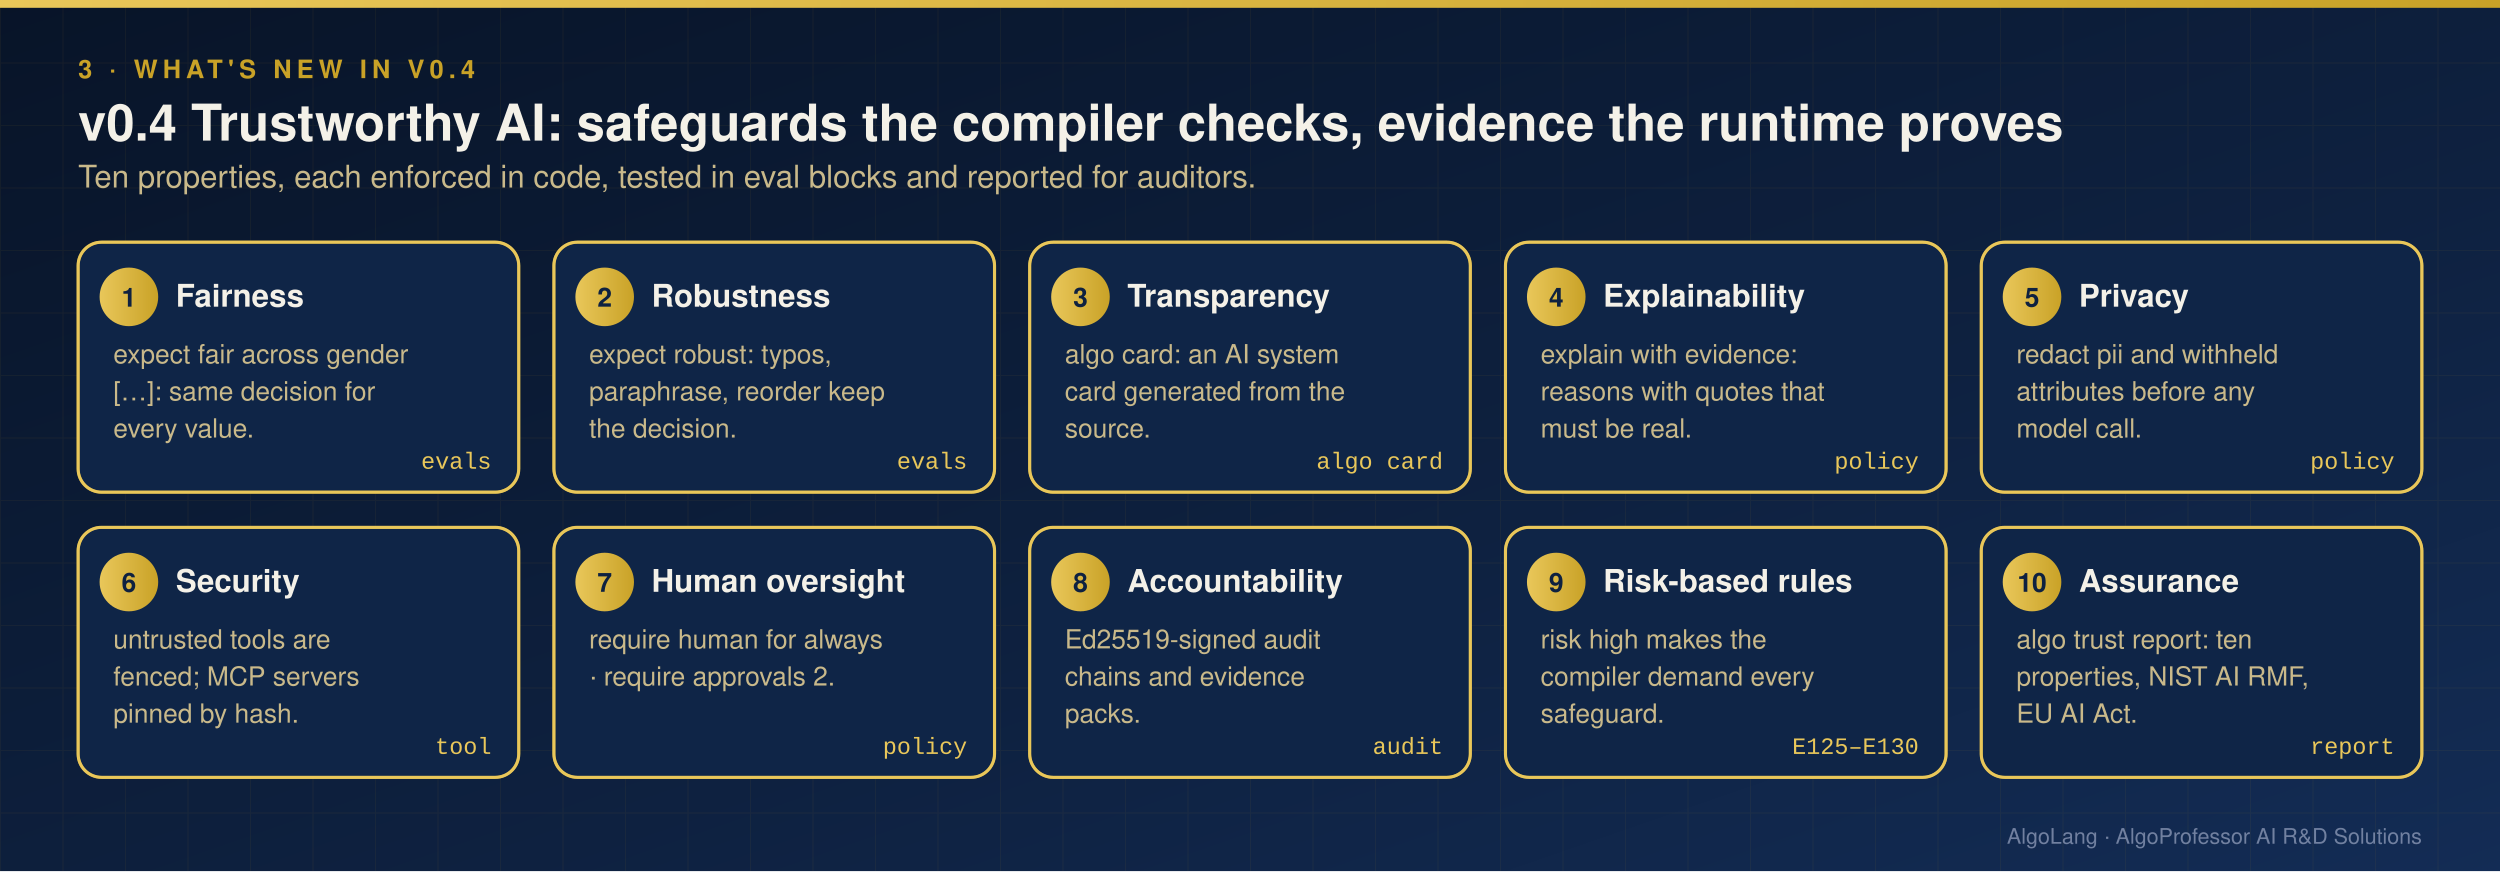
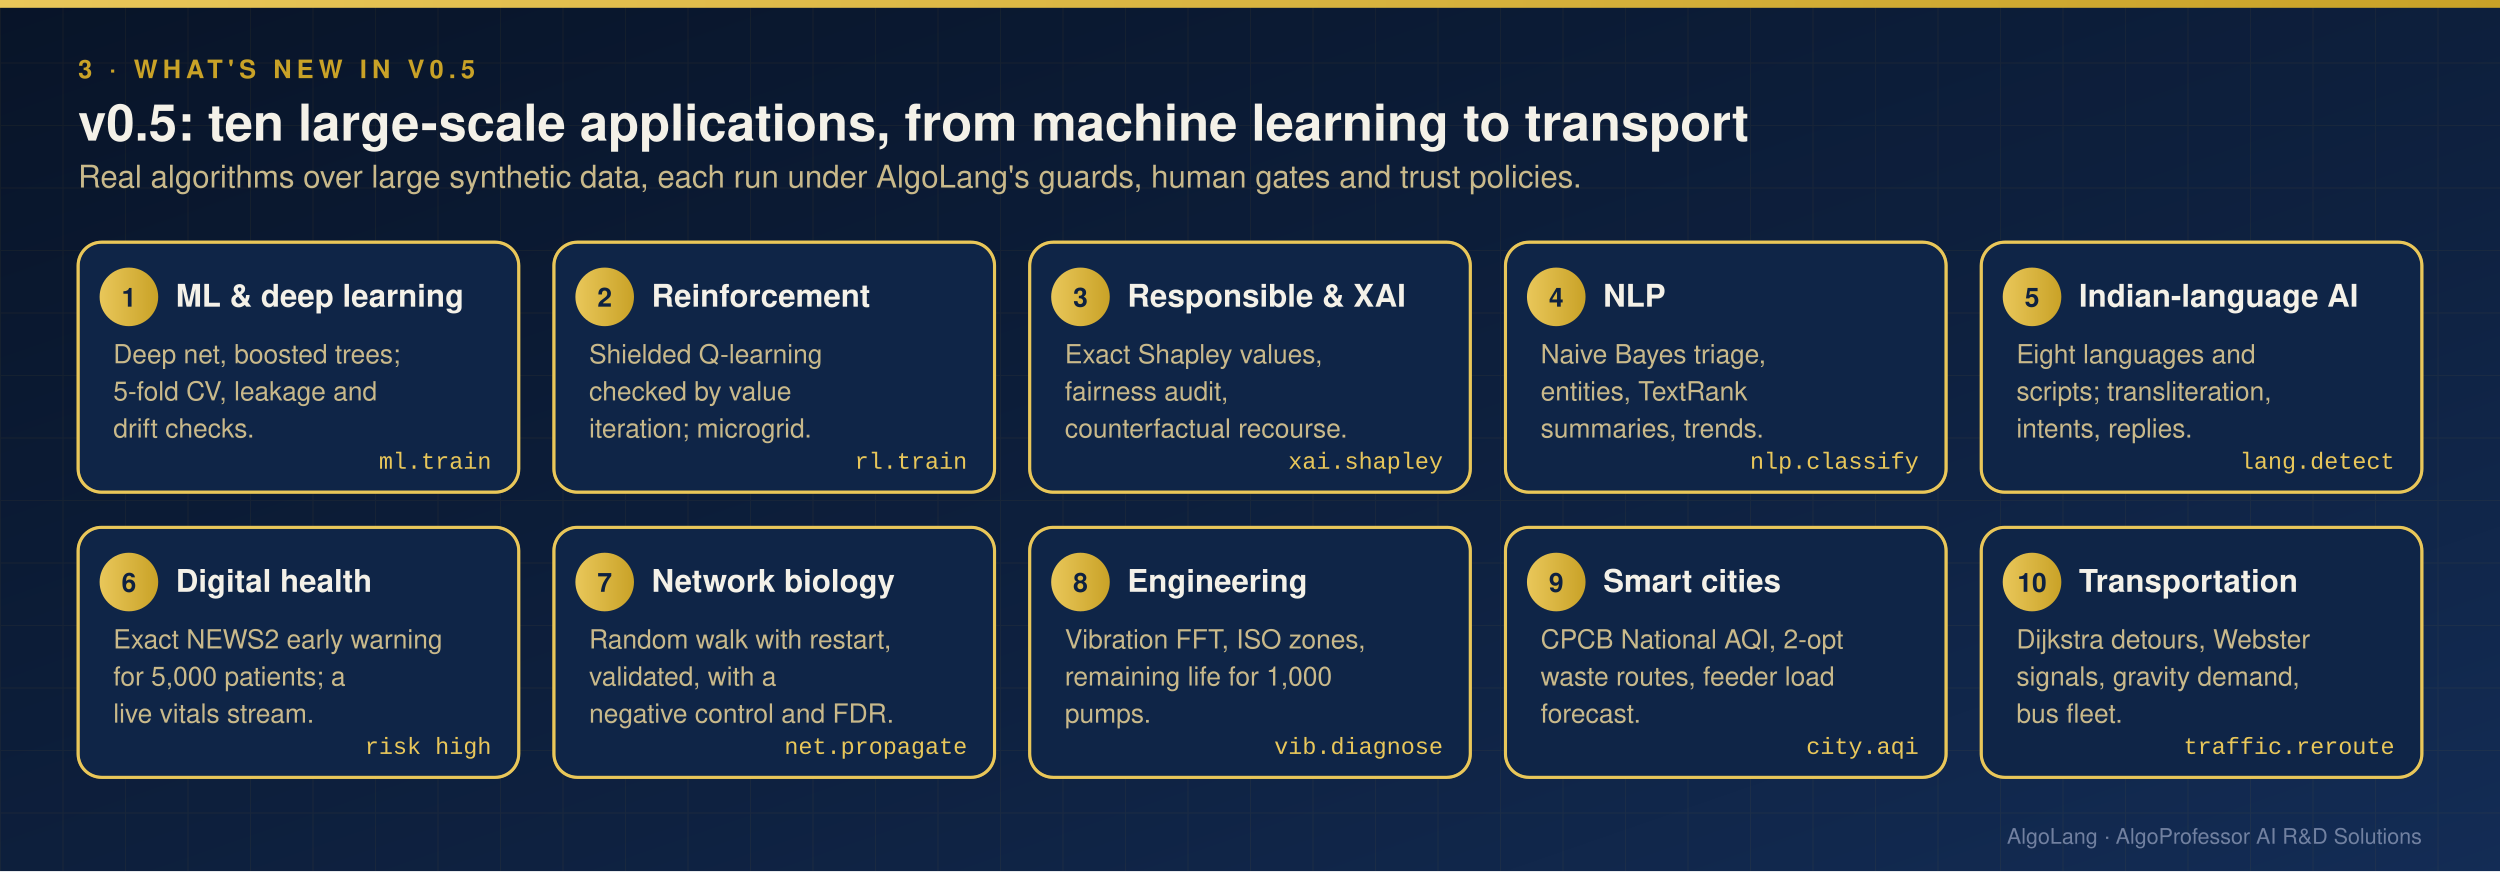
- <svg xmlns="http://www.w3.org/2000/svg" viewBox="0 0 1280 446" width="1280" height="446" role="img" aria-label="v0.4 Trustworthy AI: safeguards the compiler checks, evidence the runtime proves">
+ <svg xmlns="http://www.w3.org/2000/svg" viewBox="0 0 1280 446" width="1280" height="446" role="img" aria-label="v0.5: ten large-scale applications, from machine learning to transport">
  <defs>
    <linearGradient id="bg" x1="0" y1="0" x2="1" y2="1">
      <stop offset="0" stop-color="#081428" />
      <stop offset=".6" stop-color="#0e2140" />
      <stop offset="1" stop-color="#132c55" />
    </linearGradient>
    <linearGradient id="gold" x1="0" x2="1">
      <stop offset="0" stop-color="#e9c75a" />
      <stop offset="1" stop-color="#c9a227" />
    </linearGradient>
    <pattern id="grid" width="32" height="32" patternUnits="userSpaceOnUse">
      <path d="M32 0H0V32" fill="none" stroke="#c9a227" stroke-opacity=".06" />
    </pattern>
    <filter id="soft" x="-50%" y="-50%" width="200%" height="200%">
      <feGaussianBlur stdDeviation="2.5" result="b" />
      <feMerge>
        <feMergeNode in="b" />
        <feMergeNode in="SourceGraphic" />
      </feMerge>
    </filter>
  </defs>
  <style>
    text { font-family: "Segoe UI", "Helvetica Neue", Helvetica, Arial, sans-serif; }
    .mono { font-family: "SFMono-Regular", Consolas, "Liberation Mono", Menlo, monospace; }
    .wire { fill: none; stroke: #c9a227; stroke-width: 2; stroke-dasharray: 6 6; animation: dash 1.1s linear infinite; }
    .ctl { fill: none; stroke: #8fd3ff; stroke-opacity: .55; stroke-width: 1.4; stroke-dasharray: 3 5; animation: dash 2.2s linear infinite; }
    .card { fill: #0f2547; stroke: #c9a227; stroke-opacity: .75; stroke-width: 1.4; }
    .glow { animation: glow 3.6s ease-in-out infinite; }
    .rise { animation: rise 1.2s cubic-bezier(.2,.8,.2,1) both; }
    .fade { opacity: 0; animation: fade 7s ease-in-out infinite; }
    .pulse { animation: pulse 2.4s ease-in-out infinite; }
    @keyframes dash { to { stroke-dashoffset: -24; } }
    @keyframes glow { 0%, 100% { stroke-opacity: .35; } 50% { stroke-opacity: 1; } }
    @keyframes rise { from { transform: translateY(12px); } to { transform: none; } }
    @keyframes fade { 0%, 6% { opacity: 0; } 14%, 88% { opacity: 1; } 100% { opacity: 0; } }
    @keyframes pulse { 0%, 100% { opacity: .55; } 50% { opacity: 1; } }
    
    @media (prefers-reduced-motion: reduce) { * { animation: none !important; } .fade { opacity: 1; } }
  </style>
  <rect width="1280" height="446" fill="url(#bg)" />
  <rect width="1280" height="446" fill="url(#grid)" />
  <rect width="1280" height="4" fill="url(#gold)" />
-   <text x="40" y="40" fill="#c9a227" font-size="13" letter-spacing="2.6" font-weight="700">3 · WHAT'S NEW IN V0.4</text>
-   <text x="40" y="72" fill="#f4f1e8" font-size="26" font-weight="700">v0.4 Trustworthy AI: safeguards the compiler checks, evidence the runtime proves</text>
-   <text x="40" y="96" fill="#c9b98a" font-size="16">Ten properties, each enforced in code, tested in eval blocks and reported for auditors.</text>
+   <text x="40" y="40" fill="#c9a227" font-size="13" letter-spacing="2.6" font-weight="700">3 · WHAT'S NEW IN V0.5</text>
+   <text x="40" y="72" fill="#f4f1e8" font-size="26" font-weight="700">v0.5: ten large-scale applications, from machine learning to transport</text>
+   <text x="40" y="96" fill="#c9b98a" font-size="16">Real algorithms over large synthetic data, each run under AlgoLang's guards, human gates and trust policies.</text>
  <g class="rise" style="animation-delay:0.00s">
    <rect x="40.0" y="124" width="225.6" height="128" rx="12" class="card" />
    <rect x="40.0" y="124" width="225.6" height="128" rx="12" fill="none" stroke="#e9c75a" stroke-width="1.6" class="glow" style="animation-delay:0.00s" />
    <circle cx="66.0" cy="152" r="15" fill="url(#gold)" />
    <text x="66.0" y="157" fill="#0e2140" font-size="13.5" font-weight="800" text-anchor="middle">1</text>
-     <text x="90.0" y="157" fill="#f4f1e8" font-size="16" font-weight="700">Fairness</text>
-     <text x="58.0" y="186" fill="#c9b98a" font-size="13.5">expect fair across gender</text>
-     <text x="58.0" y="205" fill="#c9b98a" font-size="13.5">[…]: same decision for</text>
-     <text x="58.0" y="224" fill="#c9b98a" font-size="13.5">every value.</text>
-     <text x="251.6" y="240" fill="#e9c75a" font-size="12" text-anchor="end" class="mono">evals</text>
+     <text x="90.0" y="157" fill="#f4f1e8" font-size="16" font-weight="700">ML &amp; deep learning</text>
+     <text x="58.0" y="186" fill="#c9b98a" font-size="13.5">Deep net, boosted trees;</text>
+     <text x="58.0" y="205" fill="#c9b98a" font-size="13.5">5-fold CV, leakage and</text>
+     <text x="58.0" y="224" fill="#c9b98a" font-size="13.5">drift checks.</text>
+     <text x="251.6" y="240" fill="#e9c75a" font-size="12" text-anchor="end" class="mono">ml.train</text>
  </g>
  <g class="rise" style="animation-delay:0.08s">
    <rect x="283.6" y="124" width="225.6" height="128" rx="12" class="card" />
    <rect x="283.6" y="124" width="225.6" height="128" rx="12" fill="none" stroke="#e9c75a" stroke-width="1.6" class="glow" style="animation-delay:0.12s" />
    <circle cx="309.6" cy="152" r="15" fill="url(#gold)" />
    <text x="309.6" y="157" fill="#0e2140" font-size="13.5" font-weight="800" text-anchor="middle">2</text>
-     <text x="333.6" y="157" fill="#f4f1e8" font-size="16" font-weight="700">Robustness</text>
-     <text x="301.6" y="186" fill="#c9b98a" font-size="13.5">expect robust: typos,</text>
-     <text x="301.6" y="205" fill="#c9b98a" font-size="13.5">paraphrase, reorder keep</text>
-     <text x="301.6" y="224" fill="#c9b98a" font-size="13.5">the decision.</text>
-     <text x="495.2" y="240" fill="#e9c75a" font-size="12" text-anchor="end" class="mono">evals</text>
+     <text x="333.6" y="157" fill="#f4f1e8" font-size="16" font-weight="700">Reinforcement</text>
+     <text x="301.6" y="186" fill="#c9b98a" font-size="13.5">Shielded Q-learning</text>
+     <text x="301.6" y="205" fill="#c9b98a" font-size="13.5">checked by value</text>
+     <text x="301.6" y="224" fill="#c9b98a" font-size="13.5">iteration; microgrid.</text>
+     <text x="495.2" y="240" fill="#e9c75a" font-size="12" text-anchor="end" class="mono">rl.train</text>
  </g>
  <g class="rise" style="animation-delay:0.16s">
    <rect x="527.2" y="124" width="225.6" height="128" rx="12" class="card" />
    <rect x="527.2" y="124" width="225.6" height="128" rx="12" fill="none" stroke="#e9c75a" stroke-width="1.6" class="glow" style="animation-delay:0.24s" />
    <circle cx="553.2" cy="152" r="15" fill="url(#gold)" />
    <text x="553.2" y="157" fill="#0e2140" font-size="13.5" font-weight="800" text-anchor="middle">3</text>
-     <text x="577.2" y="157" fill="#f4f1e8" font-size="16" font-weight="700">Transparency</text>
-     <text x="545.2" y="186" fill="#c9b98a" font-size="13.5">algo card: an AI system</text>
-     <text x="545.2" y="205" fill="#c9b98a" font-size="13.5">card generated from the</text>
-     <text x="545.2" y="224" fill="#c9b98a" font-size="13.5">source.</text>
-     <text x="738.8" y="240" fill="#e9c75a" font-size="12" text-anchor="end" class="mono">algo card</text>
+     <text x="577.2" y="157" fill="#f4f1e8" font-size="16" font-weight="700">Responsible &amp; XAI</text>
+     <text x="545.2" y="186" fill="#c9b98a" font-size="13.5">Exact Shapley values,</text>
+     <text x="545.2" y="205" fill="#c9b98a" font-size="13.5">fairness audit,</text>
+     <text x="545.2" y="224" fill="#c9b98a" font-size="13.5">counterfactual recourse.</text>
+     <text x="738.8" y="240" fill="#e9c75a" font-size="12" text-anchor="end" class="mono">xai.shapley</text>
  </g>
  <g class="rise" style="animation-delay:0.24s">
    <rect x="770.8" y="124" width="225.6" height="128" rx="12" class="card" />
    <rect x="770.8" y="124" width="225.6" height="128" rx="12" fill="none" stroke="#e9c75a" stroke-width="1.6" class="glow" style="animation-delay:0.36s" />
    <circle cx="796.8" cy="152" r="15" fill="url(#gold)" />
    <text x="796.8" y="157" fill="#0e2140" font-size="13.5" font-weight="800" text-anchor="middle">4</text>
-     <text x="820.8" y="157" fill="#f4f1e8" font-size="16" font-weight="700">Explainability</text>
-     <text x="788.8" y="186" fill="#c9b98a" font-size="13.5">explain with evidence:</text>
-     <text x="788.8" y="205" fill="#c9b98a" font-size="13.5">reasons with quotes that</text>
-     <text x="788.8" y="224" fill="#c9b98a" font-size="13.5">must be real.</text>
-     <text x="982.4" y="240" fill="#e9c75a" font-size="12" text-anchor="end" class="mono">policy</text>
+     <text x="820.8" y="157" fill="#f4f1e8" font-size="16" font-weight="700">NLP</text>
+     <text x="788.8" y="186" fill="#c9b98a" font-size="13.5">Naive Bayes triage,</text>
+     <text x="788.8" y="205" fill="#c9b98a" font-size="13.5">entities, TextRank</text>
+     <text x="788.8" y="224" fill="#c9b98a" font-size="13.5">summaries, trends.</text>
+     <text x="982.4" y="240" fill="#e9c75a" font-size="12" text-anchor="end" class="mono">nlp.classify</text>
  </g>
  <g class="rise" style="animation-delay:0.32s">
    <rect x="1014.4" y="124" width="225.6" height="128" rx="12" class="card" />
    <rect x="1014.4" y="124" width="225.6" height="128" rx="12" fill="none" stroke="#e9c75a" stroke-width="1.6" class="glow" style="animation-delay:0.48s" />
    <circle cx="1040.4" cy="152" r="15" fill="url(#gold)" />
    <text x="1040.4" y="157" fill="#0e2140" font-size="13.5" font-weight="800" text-anchor="middle">5</text>
-     <text x="1064.4" y="157" fill="#f4f1e8" font-size="16" font-weight="700">Privacy</text>
-     <text x="1032.4" y="186" fill="#c9b98a" font-size="13.5">redact pii and withheld</text>
-     <text x="1032.4" y="205" fill="#c9b98a" font-size="13.5">attributes before any</text>
-     <text x="1032.4" y="224" fill="#c9b98a" font-size="13.5">model call.</text>
-     <text x="1226.0" y="240" fill="#e9c75a" font-size="12" text-anchor="end" class="mono">policy</text>
+     <text x="1064.4" y="157" fill="#f4f1e8" font-size="16" font-weight="700">Indian-language AI</text>
+     <text x="1032.4" y="186" fill="#c9b98a" font-size="13.5">Eight languages and</text>
+     <text x="1032.4" y="205" fill="#c9b98a" font-size="13.5">scripts; transliteration,</text>
+     <text x="1032.4" y="224" fill="#c9b98a" font-size="13.5">intents, replies.</text>
+     <text x="1226.0" y="240" fill="#e9c75a" font-size="12" text-anchor="end" class="mono">lang.detect</text>
  </g>
  <g class="rise" style="animation-delay:0.40s">
    <rect x="40.0" y="270" width="225.6" height="128" rx="12" class="card" />
    <rect x="40.0" y="270" width="225.6" height="128" rx="12" fill="none" stroke="#e9c75a" stroke-width="1.6" class="glow" style="animation-delay:0.60s" />
    <circle cx="66.0" cy="298" r="15" fill="url(#gold)" />
    <text x="66.0" y="303" fill="#0e2140" font-size="13.5" font-weight="800" text-anchor="middle">6</text>
-     <text x="90.0" y="303" fill="#f4f1e8" font-size="16" font-weight="700">Security</text>
-     <text x="58.0" y="332" fill="#c9b98a" font-size="13.5">untrusted tools are</text>
-     <text x="58.0" y="351" fill="#c9b98a" font-size="13.5">fenced; MCP servers</text>
-     <text x="58.0" y="370" fill="#c9b98a" font-size="13.5">pinned by hash.</text>
-     <text x="251.6" y="386" fill="#e9c75a" font-size="12" text-anchor="end" class="mono">tool</text>
+     <text x="90.0" y="303" fill="#f4f1e8" font-size="16" font-weight="700">Digital health</text>
+     <text x="58.0" y="332" fill="#c9b98a" font-size="13.5">Exact NEWS2 early warning</text>
+     <text x="58.0" y="351" fill="#c9b98a" font-size="13.5">for 5,000 patients; a</text>
+     <text x="58.0" y="370" fill="#c9b98a" font-size="13.5">live vitals stream.</text>
+     <text x="251.6" y="386" fill="#e9c75a" font-size="12" text-anchor="end" class="mono">risk high</text>
  </g>
  <g class="rise" style="animation-delay:0.48s">
    <rect x="283.6" y="270" width="225.6" height="128" rx="12" class="card" />
    <rect x="283.6" y="270" width="225.6" height="128" rx="12" fill="none" stroke="#e9c75a" stroke-width="1.6" class="glow" style="animation-delay:0.72s" />
    <circle cx="309.6" cy="298" r="15" fill="url(#gold)" />
    <text x="309.6" y="303" fill="#0e2140" font-size="13.5" font-weight="800" text-anchor="middle">7</text>
-     <text x="333.6" y="303" fill="#f4f1e8" font-size="16" font-weight="700">Human oversight</text>
-     <text x="301.6" y="332" fill="#c9b98a" font-size="13.5">require human for always</text>
-     <text x="301.6" y="351" fill="#c9b98a" font-size="13.5">· require approvals 2.</text>
-     <text x="495.2" y="386" fill="#e9c75a" font-size="12" text-anchor="end" class="mono">policy</text>
+     <text x="333.6" y="303" fill="#f4f1e8" font-size="16" font-weight="700">Network biology</text>
+     <text x="301.6" y="332" fill="#c9b98a" font-size="13.5">Random walk with restart,</text>
+     <text x="301.6" y="351" fill="#c9b98a" font-size="13.5">validated, with a</text>
+     <text x="301.6" y="370" fill="#c9b98a" font-size="13.5">negative control and FDR.</text>
+     <text x="495.2" y="386" fill="#e9c75a" font-size="12" text-anchor="end" class="mono">net.propagate</text>
  </g>
  <g class="rise" style="animation-delay:0.56s">
    <rect x="527.2" y="270" width="225.6" height="128" rx="12" class="card" />
    <rect x="527.2" y="270" width="225.6" height="128" rx="12" fill="none" stroke="#e9c75a" stroke-width="1.6" class="glow" style="animation-delay:0.84s" />
    <circle cx="553.2" cy="298" r="15" fill="url(#gold)" />
    <text x="553.2" y="303" fill="#0e2140" font-size="13.5" font-weight="800" text-anchor="middle">8</text>
-     <text x="577.2" y="303" fill="#f4f1e8" font-size="16" font-weight="700">Accountability</text>
-     <text x="545.2" y="332" fill="#c9b98a" font-size="13.5">Ed25519-signed audit</text>
-     <text x="545.2" y="351" fill="#c9b98a" font-size="13.5">chains and evidence</text>
-     <text x="545.2" y="370" fill="#c9b98a" font-size="13.5">packs.</text>
-     <text x="738.8" y="386" fill="#e9c75a" font-size="12" text-anchor="end" class="mono">audit</text>
+     <text x="577.2" y="303" fill="#f4f1e8" font-size="16" font-weight="700">Engineering</text>
+     <text x="545.2" y="332" fill="#c9b98a" font-size="13.5">Vibration FFT, ISO zones,</text>
+     <text x="545.2" y="351" fill="#c9b98a" font-size="13.5">remaining life for 1,000</text>
+     <text x="545.2" y="370" fill="#c9b98a" font-size="13.5">pumps.</text>
+     <text x="738.8" y="386" fill="#e9c75a" font-size="12" text-anchor="end" class="mono">vib.diagnose</text>
  </g>
  <g class="rise" style="animation-delay:0.64s">
    <rect x="770.8" y="270" width="225.6" height="128" rx="12" class="card" />
    <rect x="770.8" y="270" width="225.6" height="128" rx="12" fill="none" stroke="#e9c75a" stroke-width="1.6" class="glow" style="animation-delay:0.96s" />
    <circle cx="796.8" cy="298" r="15" fill="url(#gold)" />
    <text x="796.8" y="303" fill="#0e2140" font-size="13.5" font-weight="800" text-anchor="middle">9</text>
-     <text x="820.8" y="303" fill="#f4f1e8" font-size="16" font-weight="700">Risk-based rules</text>
-     <text x="788.8" y="332" fill="#c9b98a" font-size="13.5">risk high makes the</text>
-     <text x="788.8" y="351" fill="#c9b98a" font-size="13.5">compiler demand every</text>
-     <text x="788.8" y="370" fill="#c9b98a" font-size="13.5">safeguard.</text>
-     <text x="982.4" y="386" fill="#e9c75a" font-size="12" text-anchor="end" class="mono">E125–E130</text>
+     <text x="820.8" y="303" fill="#f4f1e8" font-size="16" font-weight="700">Smart cities</text>
+     <text x="788.8" y="332" fill="#c9b98a" font-size="13.5">CPCB National AQI, 2-opt</text>
+     <text x="788.8" y="351" fill="#c9b98a" font-size="13.5">waste routes, feeder load</text>
+     <text x="788.8" y="370" fill="#c9b98a" font-size="13.5">forecast.</text>
+     <text x="982.4" y="386" fill="#e9c75a" font-size="12" text-anchor="end" class="mono">city.aqi</text>
  </g>
  <g class="rise" style="animation-delay:0.72s">
    <rect x="1014.4" y="270" width="225.6" height="128" rx="12" class="card" />
    <rect x="1014.4" y="270" width="225.6" height="128" rx="12" fill="none" stroke="#e9c75a" stroke-width="1.6" class="glow" style="animation-delay:1.08s" />
    <circle cx="1040.4" cy="298" r="15" fill="url(#gold)" />
    <text x="1040.4" y="303" fill="#0e2140" font-size="13.5" font-weight="800" text-anchor="middle">10</text>
-     <text x="1064.4" y="303" fill="#f4f1e8" font-size="16" font-weight="700">Assurance</text>
-     <text x="1032.4" y="332" fill="#c9b98a" font-size="13.5">algo trust report: ten</text>
-     <text x="1032.4" y="351" fill="#c9b98a" font-size="13.5">properties, NIST AI RMF,</text>
-     <text x="1032.4" y="370" fill="#c9b98a" font-size="13.5">EU AI Act.</text>
-     <text x="1226.0" y="386" fill="#e9c75a" font-size="12" text-anchor="end" class="mono">report</text>
+     <text x="1064.4" y="303" fill="#f4f1e8" font-size="16" font-weight="700">Transportation</text>
+     <text x="1032.4" y="332" fill="#c9b98a" font-size="13.5">Dijkstra detours, Webster</text>
+     <text x="1032.4" y="351" fill="#c9b98a" font-size="13.5">signals, gravity demand,</text>
+     <text x="1032.4" y="370" fill="#c9b98a" font-size="13.5">bus fleet.</text>
+     <text x="1226.0" y="386" fill="#e9c75a" font-size="12" text-anchor="end" class="mono">traffic.reroute</text>
  </g>
  <text x="1240" y="432" fill="#9aa6c2" fill-opacity=".7" font-size="11" text-anchor="end">AlgoLang · AlgoProfessor AI R&amp;D Solutions</text>
</svg>
